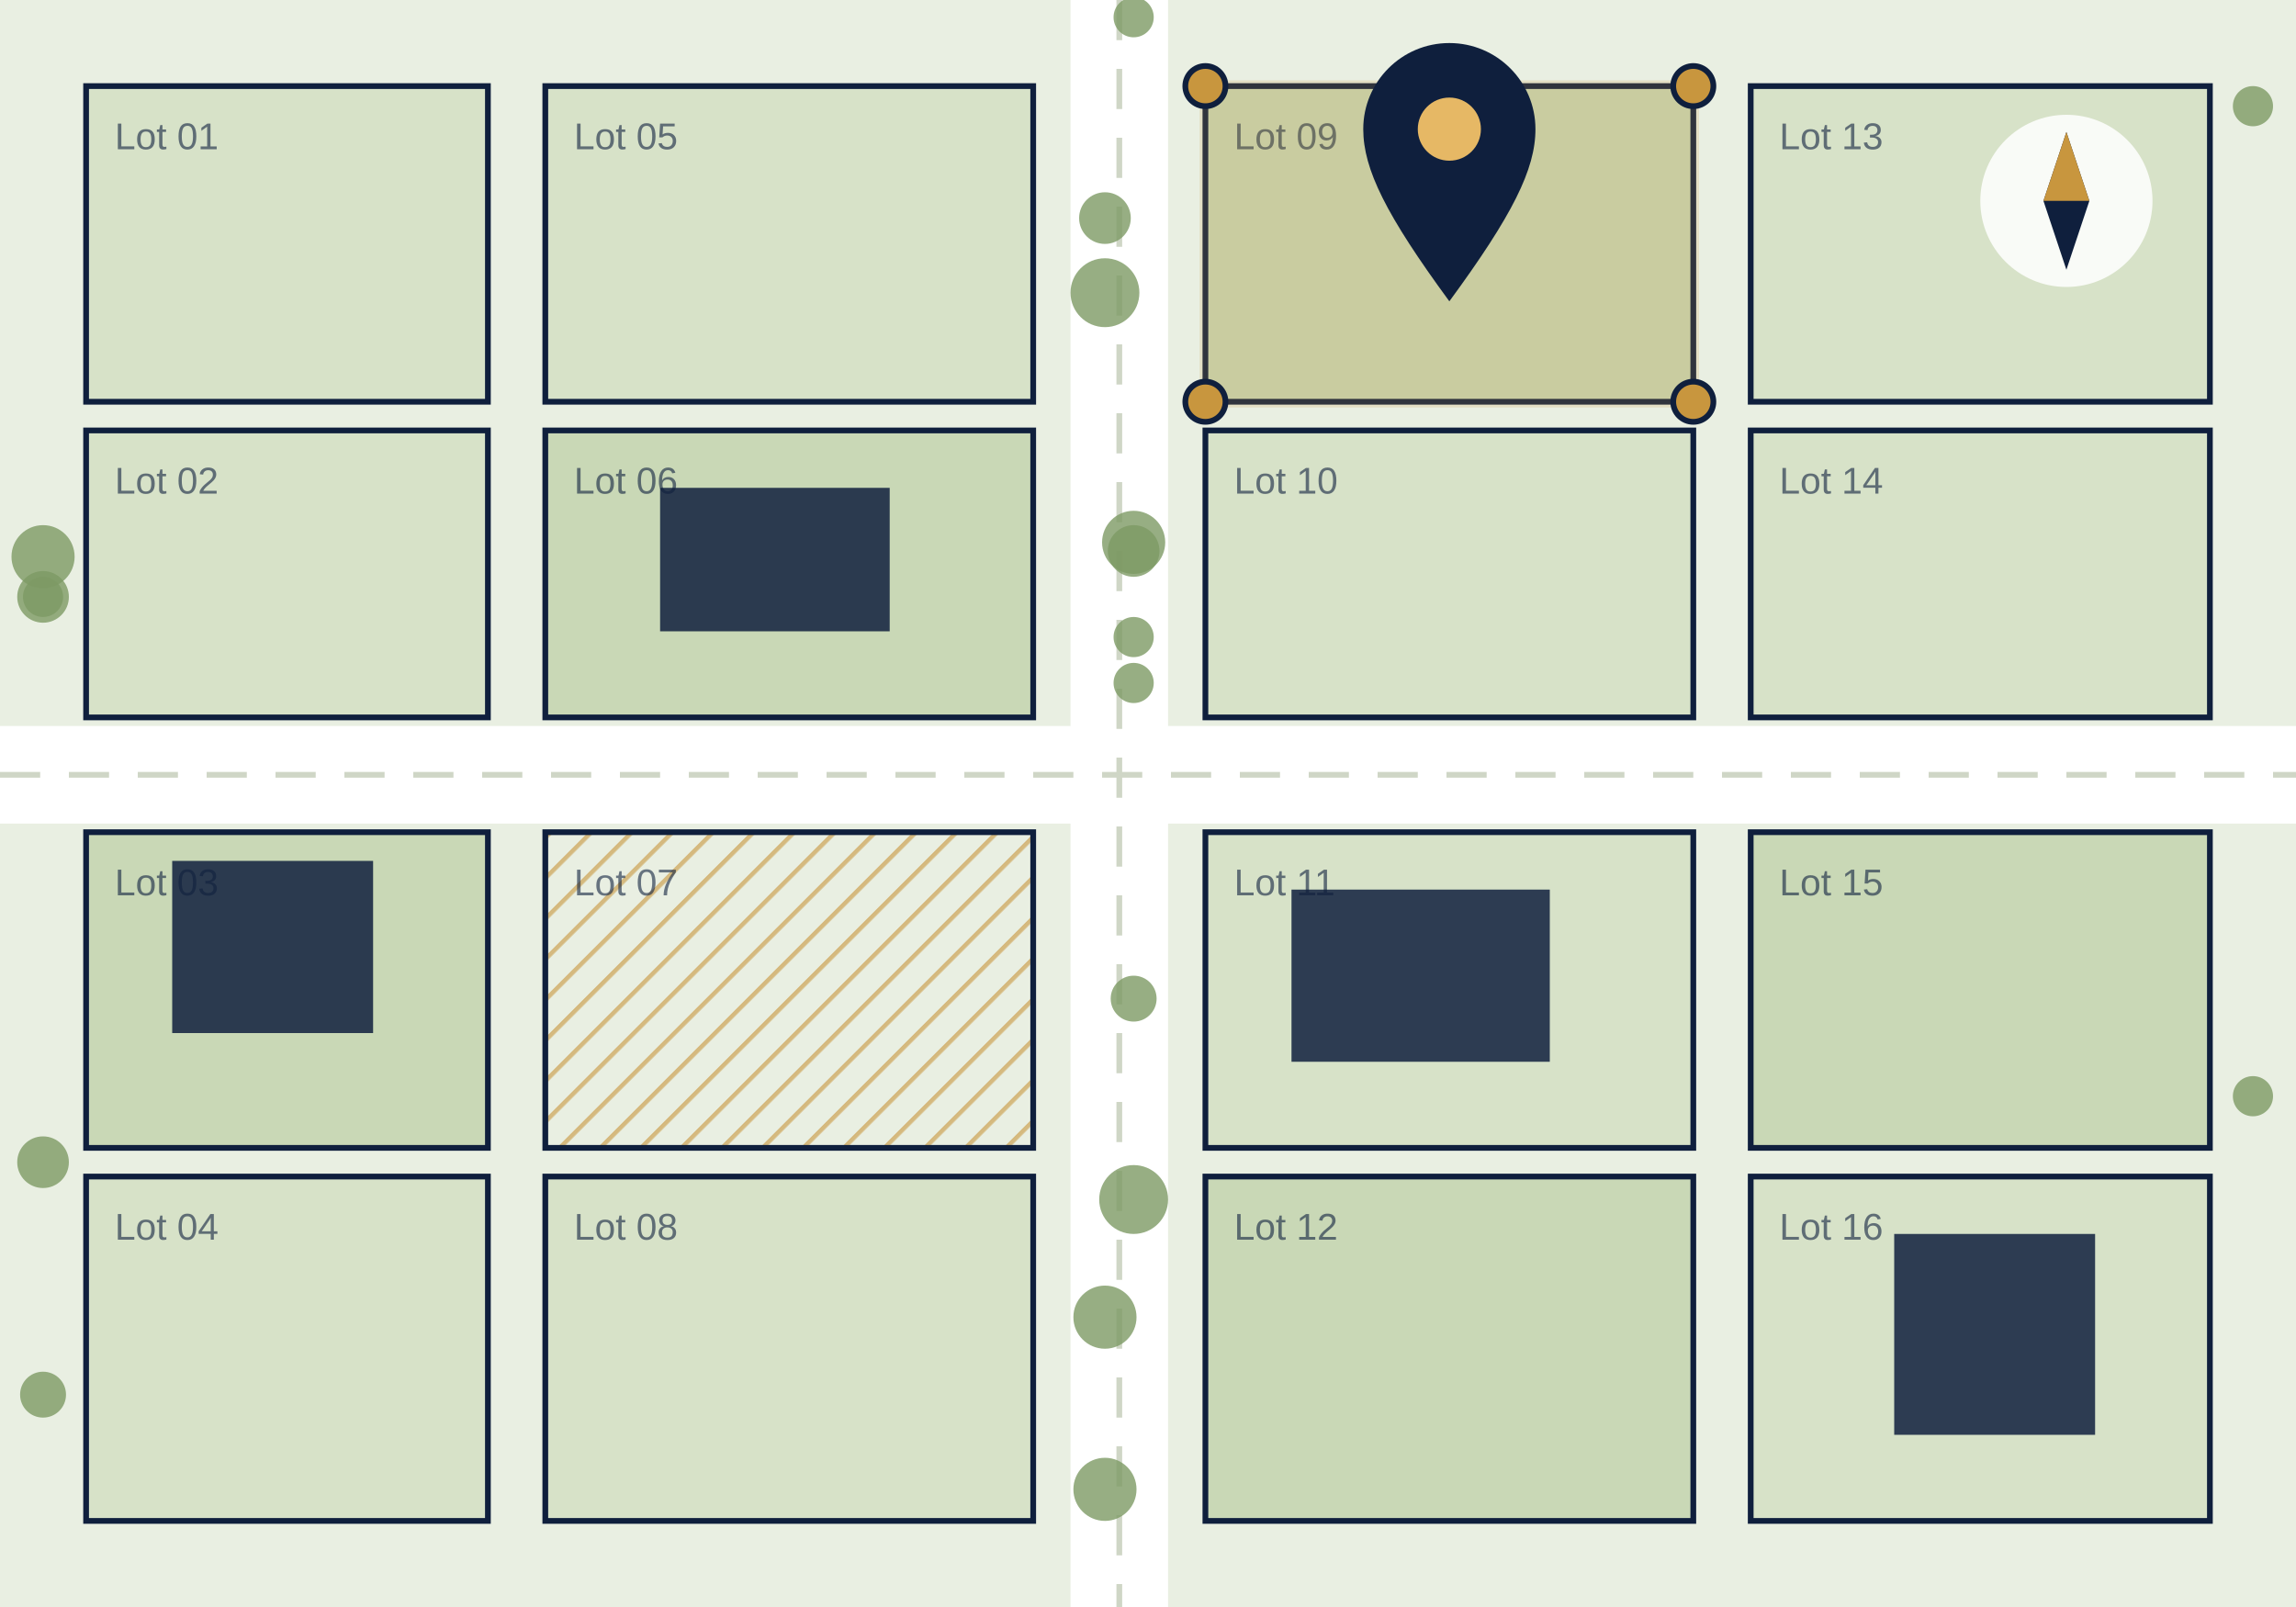
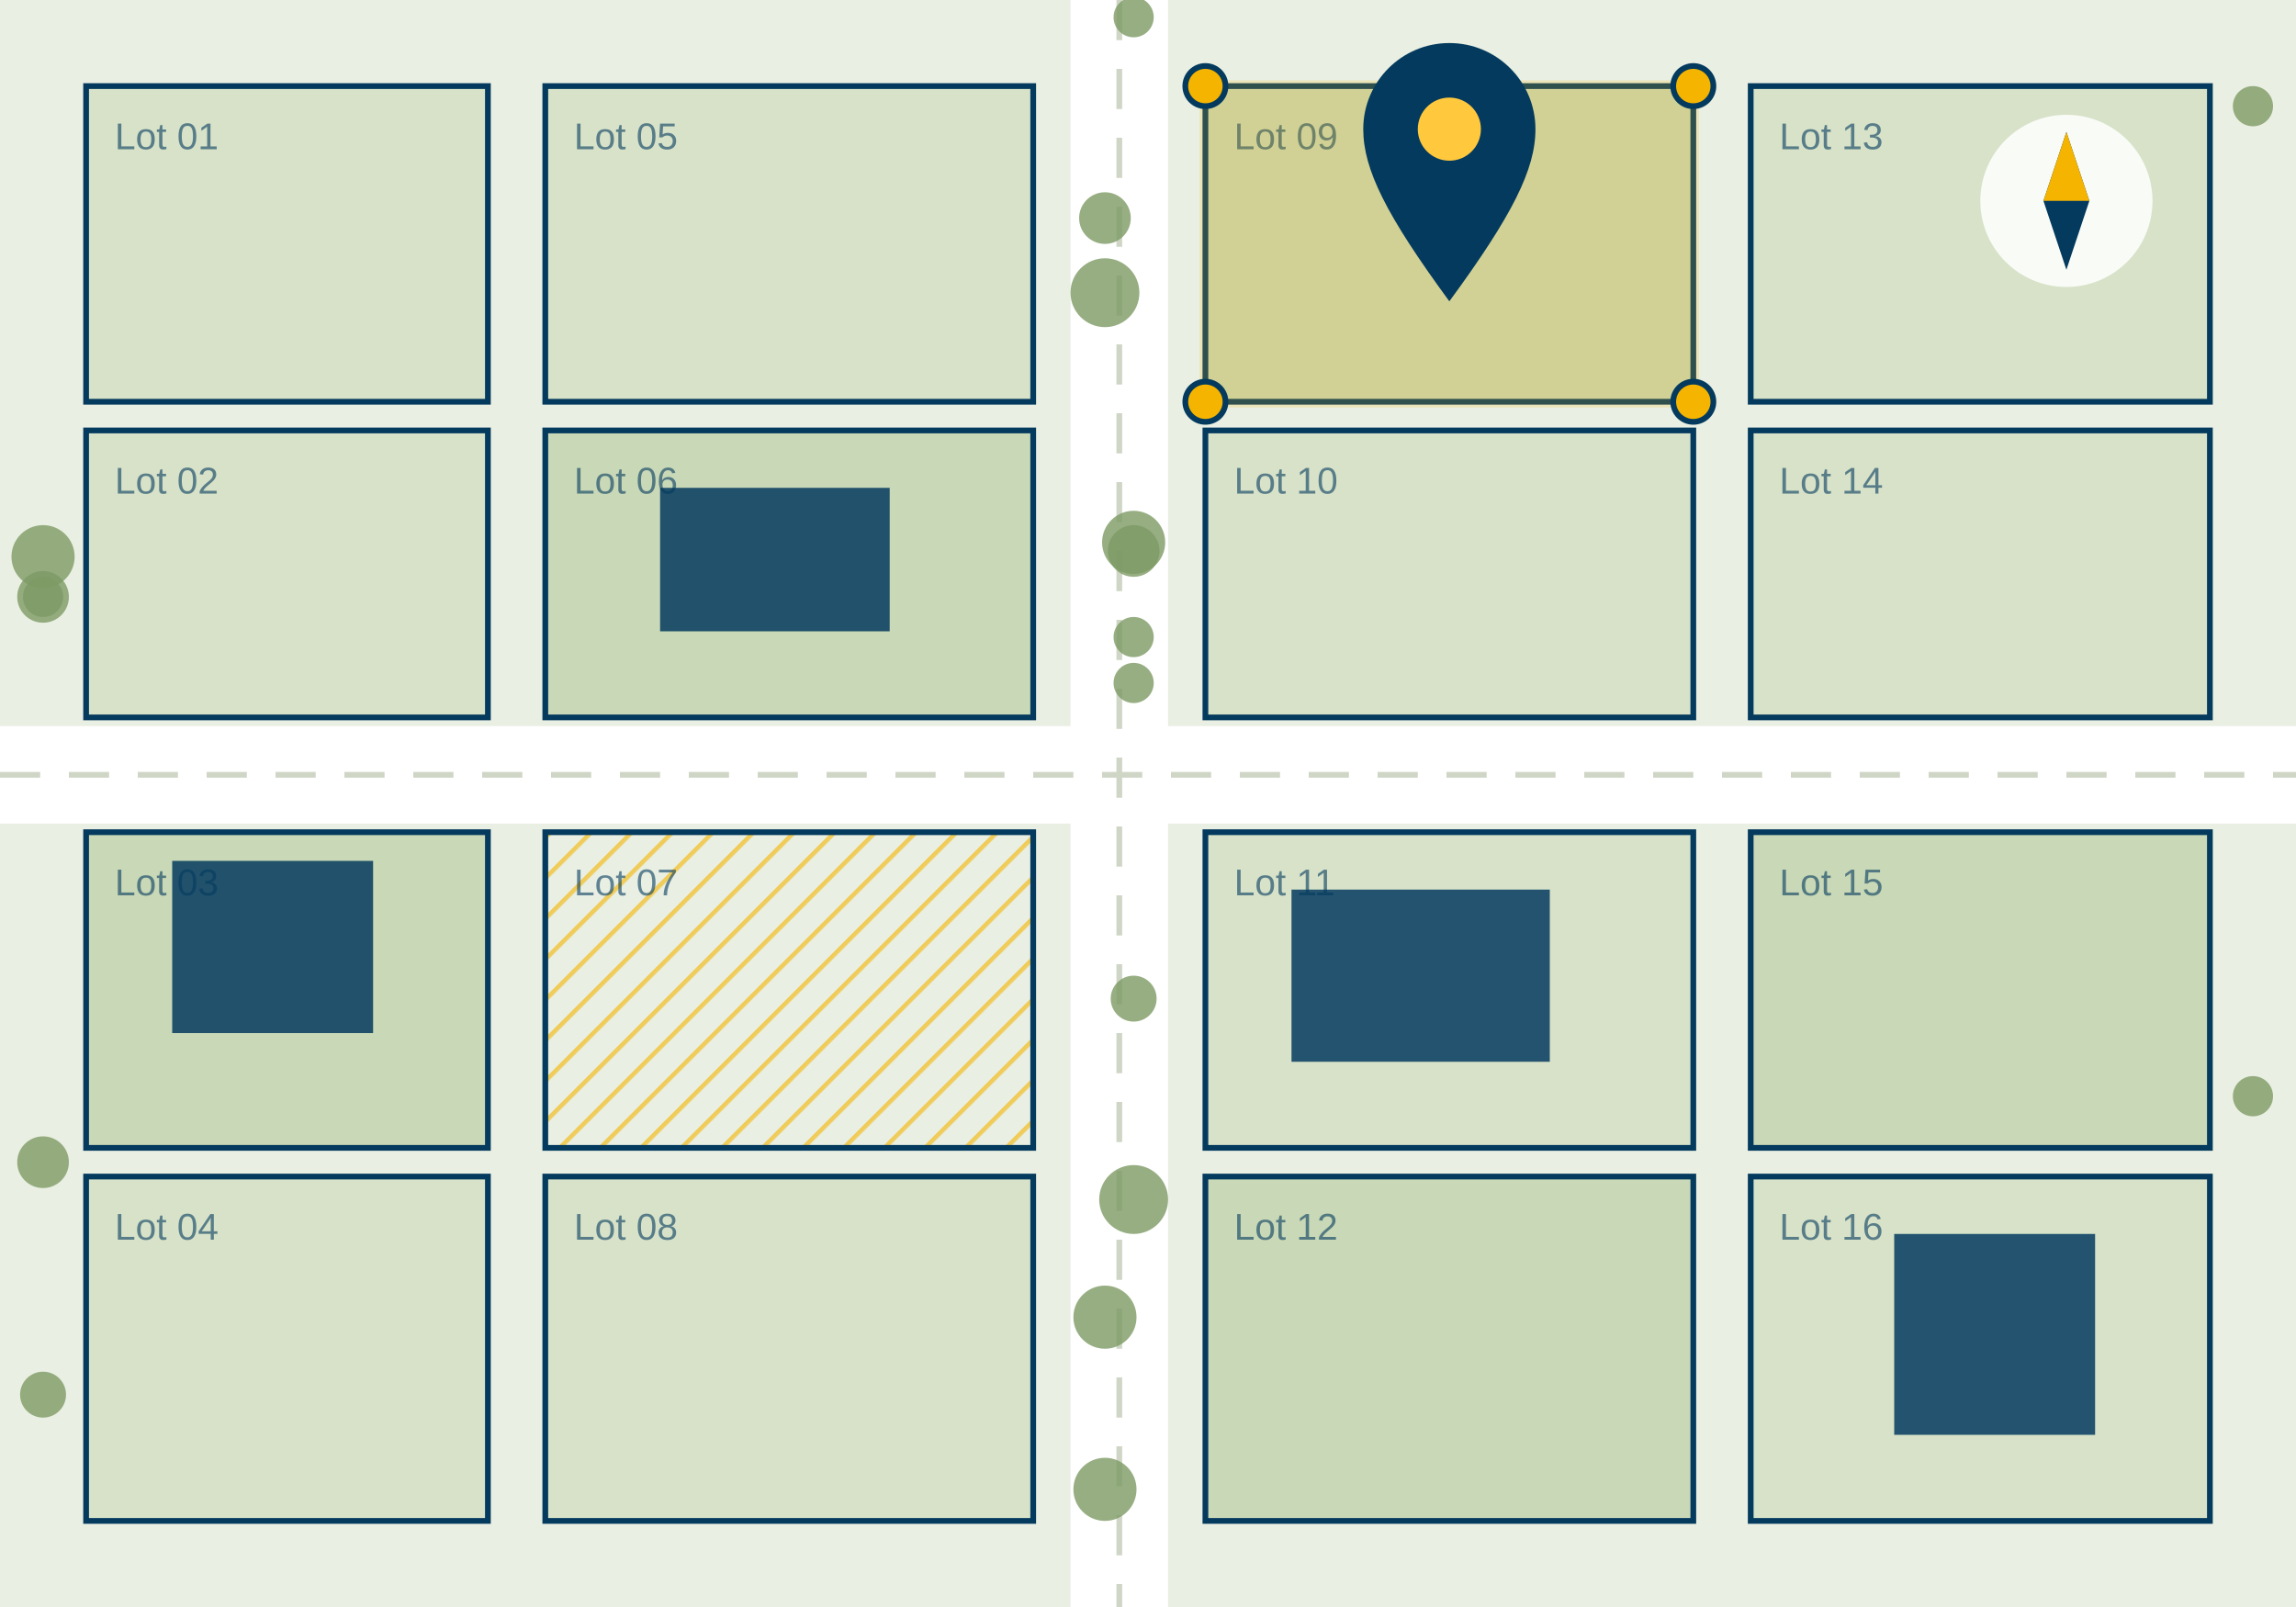
<svg xmlns="http://www.w3.org/2000/svg" viewBox="0 0 800 560" width="800" height="560" role="img" aria-labelledby="t">
  <defs>
    <pattern id="h" width="10" height="10" patternUnits="userSpaceOnUse" patternTransform="rotate(45)">
-       <line y2="10" stroke="#c8963e" stroke-width="3" opacity=".6" />
+       <line y2="10" stroke="#f5b400" stroke-width="3" opacity=".6" />
    </pattern>
  </defs>
  <rect width="800" height="560" fill="#e9efe2" />
  <path d="M0 270H800M390 0V560" stroke="#fff" stroke-width="34" />
  <path d="M0 270H800M390 0V560" stroke="#cfd6c6" stroke-width="2" stroke-dasharray="14 10" />
-   <rect x="30" y="30" width="140" height="110" fill="#d7e2c8" stroke="#0f1f3d" stroke-width="2" />
-   <text x="40" y="52" font-family="Arial" font-size="13" fill="#0f1f3d" opacity=".6">Lot 01</text>
-   <rect x="30" y="150" width="140" height="100" fill="#d7e2c8" stroke="#0f1f3d" stroke-width="2" />
-   <text x="40" y="172" font-family="Arial" font-size="13" fill="#0f1f3d" opacity=".6">Lot 02</text>
-   <rect x="30" y="290" width="140" height="110" fill="#c9d8b6" stroke="#0f1f3d" stroke-width="2" />
-   <text x="40" y="312" font-family="Arial" font-size="13" fill="#0f1f3d" opacity=".6">Lot 03</text>
-   <rect x="30" y="410" width="140" height="120" fill="#d7e2c8" stroke="#0f1f3d" stroke-width="2" />
-   <text x="40" y="432" font-family="Arial" font-size="13" fill="#0f1f3d" opacity=".6">Lot 04</text>
-   <rect x="190" y="30" width="170" height="110" fill="#d7e2c8" stroke="#0f1f3d" stroke-width="2" />
-   <text x="200" y="52" font-family="Arial" font-size="13" fill="#0f1f3d" opacity=".6">Lot 05</text>
-   <rect x="190" y="150" width="170" height="100" fill="#c9d8b6" stroke="#0f1f3d" stroke-width="2" />
-   <text x="200" y="172" font-family="Arial" font-size="13" fill="#0f1f3d" opacity=".6">Lot 06</text>
-   <rect x="190" y="290" width="170" height="110" fill="url(#h)" stroke="#0f1f3d" stroke-width="2" />
-   <text x="200" y="312" font-family="Arial" font-size="13" fill="#0f1f3d" opacity=".6">Lot 07</text>
-   <rect x="190" y="410" width="170" height="120" fill="#d7e2c8" stroke="#0f1f3d" stroke-width="2" />
-   <text x="200" y="432" font-family="Arial" font-size="13" fill="#0f1f3d" opacity=".6">Lot 08</text>
-   <rect x="420" y="30" width="170" height="110" fill="#c9d8b6" stroke="#0f1f3d" stroke-width="2" />
-   <text x="430" y="52" font-family="Arial" font-size="13" fill="#0f1f3d" opacity=".6">Lot 09</text>
-   <rect x="420" y="150" width="170" height="100" fill="#d7e2c8" stroke="#0f1f3d" stroke-width="2" />
-   <text x="430" y="172" font-family="Arial" font-size="13" fill="#0f1f3d" opacity=".6">Lot 10</text>
-   <rect x="420" y="290" width="170" height="110" fill="#d7e2c8" stroke="#0f1f3d" stroke-width="2" />
-   <text x="430" y="312" font-family="Arial" font-size="13" fill="#0f1f3d" opacity=".6">Lot 11</text>
-   <rect x="420" y="410" width="170" height="120" fill="#c9d8b6" stroke="#0f1f3d" stroke-width="2" />
-   <text x="430" y="432" font-family="Arial" font-size="13" fill="#0f1f3d" opacity=".6">Lot 12</text>
-   <rect x="610" y="30" width="160" height="110" fill="#d7e2c8" stroke="#0f1f3d" stroke-width="2" />
-   <text x="620" y="52" font-family="Arial" font-size="13" fill="#0f1f3d" opacity=".6">Lot 13</text>
-   <rect x="610" y="150" width="160" height="100" fill="#d7e2c8" stroke="#0f1f3d" stroke-width="2" />
-   <text x="620" y="172" font-family="Arial" font-size="13" fill="#0f1f3d" opacity=".6">Lot 14</text>
-   <rect x="610" y="290" width="160" height="110" fill="#c9d8b6" stroke="#0f1f3d" stroke-width="2" />
-   <text x="620" y="312" font-family="Arial" font-size="13" fill="#0f1f3d" opacity=".6">Lot 15</text>
-   <rect x="610" y="410" width="160" height="120" fill="#d7e2c8" stroke="#0f1f3d" stroke-width="2" />
-   <text x="620" y="432" font-family="Arial" font-size="13" fill="#0f1f3d" opacity=".6">Lot 16</text>
-   <rect x="420" y="30" width="170" height="110" fill="#c8963e" opacity=".18" stroke="#c8963e" stroke-width="4" />
-   <circle cx="420" cy="30" r="7" fill="#c8963e" stroke="#0f1f3d" stroke-width="2" />
-   <circle cx="590" cy="30" r="7" fill="#c8963e" stroke="#0f1f3d" stroke-width="2" />
-   <circle cx="420" cy="140" r="7" fill="#c8963e" stroke="#0f1f3d" stroke-width="2" />
-   <circle cx="590" cy="140" r="7" fill="#c8963e" stroke="#0f1f3d" stroke-width="2" />
+   <rect x="30" y="30" width="140" height="110" fill="#d7e2c8" stroke="#043a5e" stroke-width="2" />
+   <text x="40" y="52" font-family="Arial" font-size="13" fill="#043a5e" opacity=".6">Lot 01</text>
+   <rect x="30" y="150" width="140" height="100" fill="#d7e2c8" stroke="#043a5e" stroke-width="2" />
+   <text x="40" y="172" font-family="Arial" font-size="13" fill="#043a5e" opacity=".6">Lot 02</text>
+   <rect x="30" y="290" width="140" height="110" fill="#c9d8b6" stroke="#043a5e" stroke-width="2" />
+   <text x="40" y="312" font-family="Arial" font-size="13" fill="#043a5e" opacity=".6">Lot 03</text>
+   <rect x="30" y="410" width="140" height="120" fill="#d7e2c8" stroke="#043a5e" stroke-width="2" />
+   <text x="40" y="432" font-family="Arial" font-size="13" fill="#043a5e" opacity=".6">Lot 04</text>
+   <rect x="190" y="30" width="170" height="110" fill="#d7e2c8" stroke="#043a5e" stroke-width="2" />
+   <text x="200" y="52" font-family="Arial" font-size="13" fill="#043a5e" opacity=".6">Lot 05</text>
+   <rect x="190" y="150" width="170" height="100" fill="#c9d8b6" stroke="#043a5e" stroke-width="2" />
+   <text x="200" y="172" font-family="Arial" font-size="13" fill="#043a5e" opacity=".6">Lot 06</text>
+   <rect x="190" y="290" width="170" height="110" fill="url(#h)" stroke="#043a5e" stroke-width="2" />
+   <text x="200" y="312" font-family="Arial" font-size="13" fill="#043a5e" opacity=".6">Lot 07</text>
+   <rect x="190" y="410" width="170" height="120" fill="#d7e2c8" stroke="#043a5e" stroke-width="2" />
+   <text x="200" y="432" font-family="Arial" font-size="13" fill="#043a5e" opacity=".6">Lot 08</text>
+   <rect x="420" y="30" width="170" height="110" fill="#c9d8b6" stroke="#043a5e" stroke-width="2" />
+   <text x="430" y="52" font-family="Arial" font-size="13" fill="#043a5e" opacity=".6">Lot 09</text>
+   <rect x="420" y="150" width="170" height="100" fill="#d7e2c8" stroke="#043a5e" stroke-width="2" />
+   <text x="430" y="172" font-family="Arial" font-size="13" fill="#043a5e" opacity=".6">Lot 10</text>
+   <rect x="420" y="290" width="170" height="110" fill="#d7e2c8" stroke="#043a5e" stroke-width="2" />
+   <text x="430" y="312" font-family="Arial" font-size="13" fill="#043a5e" opacity=".6">Lot 11</text>
+   <rect x="420" y="410" width="170" height="120" fill="#c9d8b6" stroke="#043a5e" stroke-width="2" />
+   <text x="430" y="432" font-family="Arial" font-size="13" fill="#043a5e" opacity=".6">Lot 12</text>
+   <rect x="610" y="30" width="160" height="110" fill="#d7e2c8" stroke="#043a5e" stroke-width="2" />
+   <text x="620" y="52" font-family="Arial" font-size="13" fill="#043a5e" opacity=".6">Lot 13</text>
+   <rect x="610" y="150" width="160" height="100" fill="#d7e2c8" stroke="#043a5e" stroke-width="2" />
+   <text x="620" y="172" font-family="Arial" font-size="13" fill="#043a5e" opacity=".6">Lot 14</text>
+   <rect x="610" y="290" width="160" height="110" fill="#c9d8b6" stroke="#043a5e" stroke-width="2" />
+   <text x="620" y="312" font-family="Arial" font-size="13" fill="#043a5e" opacity=".6">Lot 15</text>
+   <rect x="610" y="410" width="160" height="120" fill="#d7e2c8" stroke="#043a5e" stroke-width="2" />
+   <text x="620" y="432" font-family="Arial" font-size="13" fill="#043a5e" opacity=".6">Lot 16</text>
+   <rect x="420" y="30" width="170" height="110" fill="#f5b400" opacity=".18" stroke="#f5b400" stroke-width="4" />
+   <circle cx="420" cy="30" r="7" fill="#f5b400" stroke="#043a5e" stroke-width="2" />
+   <circle cx="590" cy="30" r="7" fill="#f5b400" stroke="#043a5e" stroke-width="2" />
+   <circle cx="420" cy="140" r="7" fill="#f5b400" stroke="#043a5e" stroke-width="2" />
+   <circle cx="590" cy="140" r="7" fill="#f5b400" stroke="#043a5e" stroke-width="2" />
  <g transform="translate(505 105)">
-     <path d="M0 0C-22 -30 -30 -46 -30 -60A30 30 0 0 1 30 -60C30 -46 22 -30 0 0Z" fill="#0f1f3d" />
-     <circle cy="-60" r="11" fill="#e6b865" />
+     <path d="M0 0C-22 -30 -30 -46 -30 -60A30 30 0 0 1 30 -60C30 -46 22 -30 0 0Z" fill="#043a5e" />
+     <circle cy="-60" r="11" fill="#ffc83d" />
  </g>
-   <rect x="60" y="300" width="70" height="60" fill="#0f1f3d" opacity=".85" />
-   <rect x="230" y="170" width="80" height="50" fill="#0f1f3d" opacity=".85" />
-   <rect x="660" y="430" width="70" height="70" fill="#0f1f3d" opacity=".85" />
-   <rect x="450" y="310" width="90" height="60" fill="#0f1f3d" opacity=".85" />
+   <rect x="60" y="300" width="70" height="60" fill="#043a5e" opacity=".85" />
+   <rect x="230" y="170" width="80" height="50" fill="#043a5e" opacity=".85" />
+   <rect x="660" y="430" width="70" height="70" fill="#043a5e" opacity=".85" />
+   <rect x="450" y="310" width="90" height="60" fill="#043a5e" opacity=".85" />
  <circle cx="395" cy="192" r="9" fill="#7d9a64" opacity=".8" />
  <circle cx="15" cy="405" r="9" fill="#7d9a64" opacity=".8" />
  <circle cx="385" cy="519" r="11" fill="#7d9a64" opacity=".8" />
  <circle cx="385" cy="102" r="12" fill="#7d9a64" opacity=".8" />
  <circle cx="785" cy="37" r="7" fill="#7d9a64" opacity=".8" />
  <circle cx="15" cy="486" r="8" fill="#7d9a64" opacity=".8" />
  <circle cx="785" cy="382" r="7" fill="#7d9a64" opacity=".8" />
  <circle cx="395" cy="238" r="7" fill="#7d9a64" opacity=".8" />
  <circle cx="15" cy="194" r="11" fill="#7d9a64" opacity=".8" />
  <circle cx="385" cy="76" r="9" fill="#7d9a64" opacity=".8" />
  <circle cx="385" cy="459" r="11" fill="#7d9a64" opacity=".8" />
  <circle cx="395" cy="6" r="7" fill="#7d9a64" opacity=".8" />
  <circle cx="395" cy="222" r="7" fill="#7d9a64" opacity=".8" />
  <circle cx="395" cy="348" r="8" fill="#7d9a64" opacity=".8" />
  <circle cx="15" cy="208" r="9" fill="#7d9a64" opacity=".8" />
  <circle cx="15" cy="208" r="7" fill="#7d9a64" opacity=".8" />
  <circle cx="395" cy="418" r="12" fill="#7d9a64" opacity=".8" />
  <circle cx="395" cy="189" r="11" fill="#7d9a64" opacity=".8" />
  <g transform="translate(720 70)">
    <circle r="30" fill="#fff" opacity=".85" />
-     <path d="M0 -24L8 0L0 24L-8 0Z" fill="#0f1f3d" />
-     <path d="M0 -24L8 0H-8Z" fill="#c8963e" />
+     <path d="M0 -24L8 0L0 24L-8 0Z" fill="#043a5e" />
+     <path d="M0 -24L8 0H-8Z" fill="#f5b400" />
  </g>
</svg>
